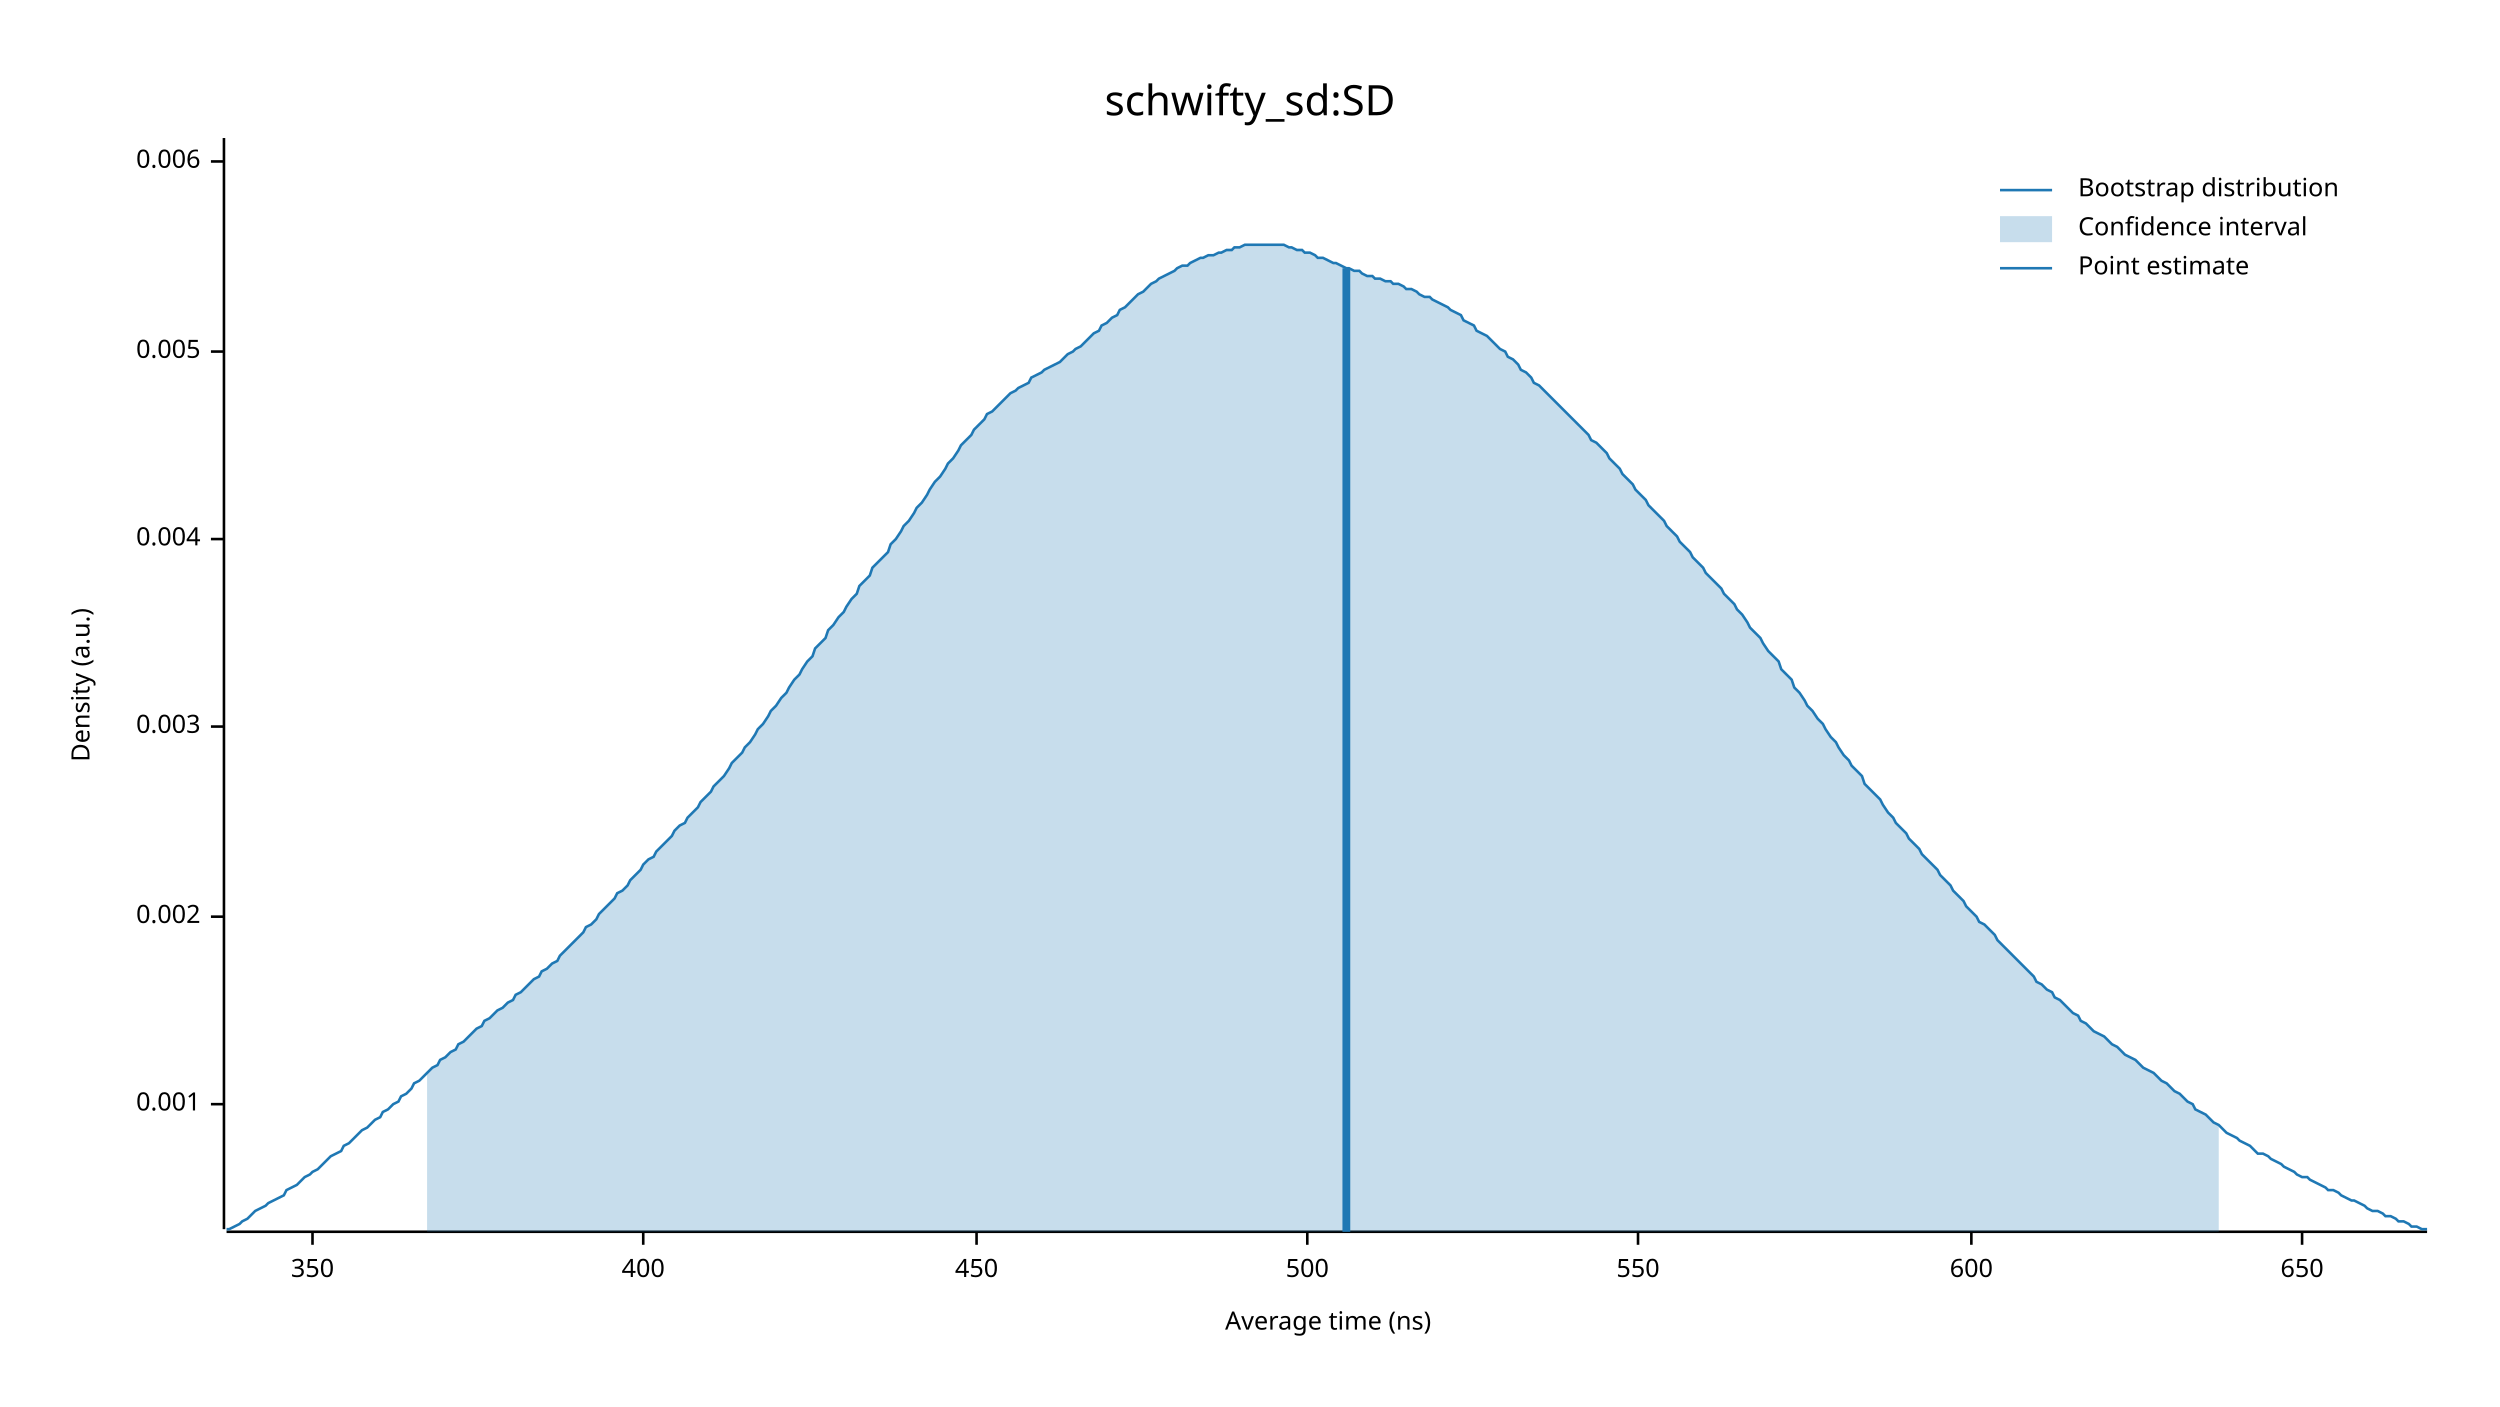
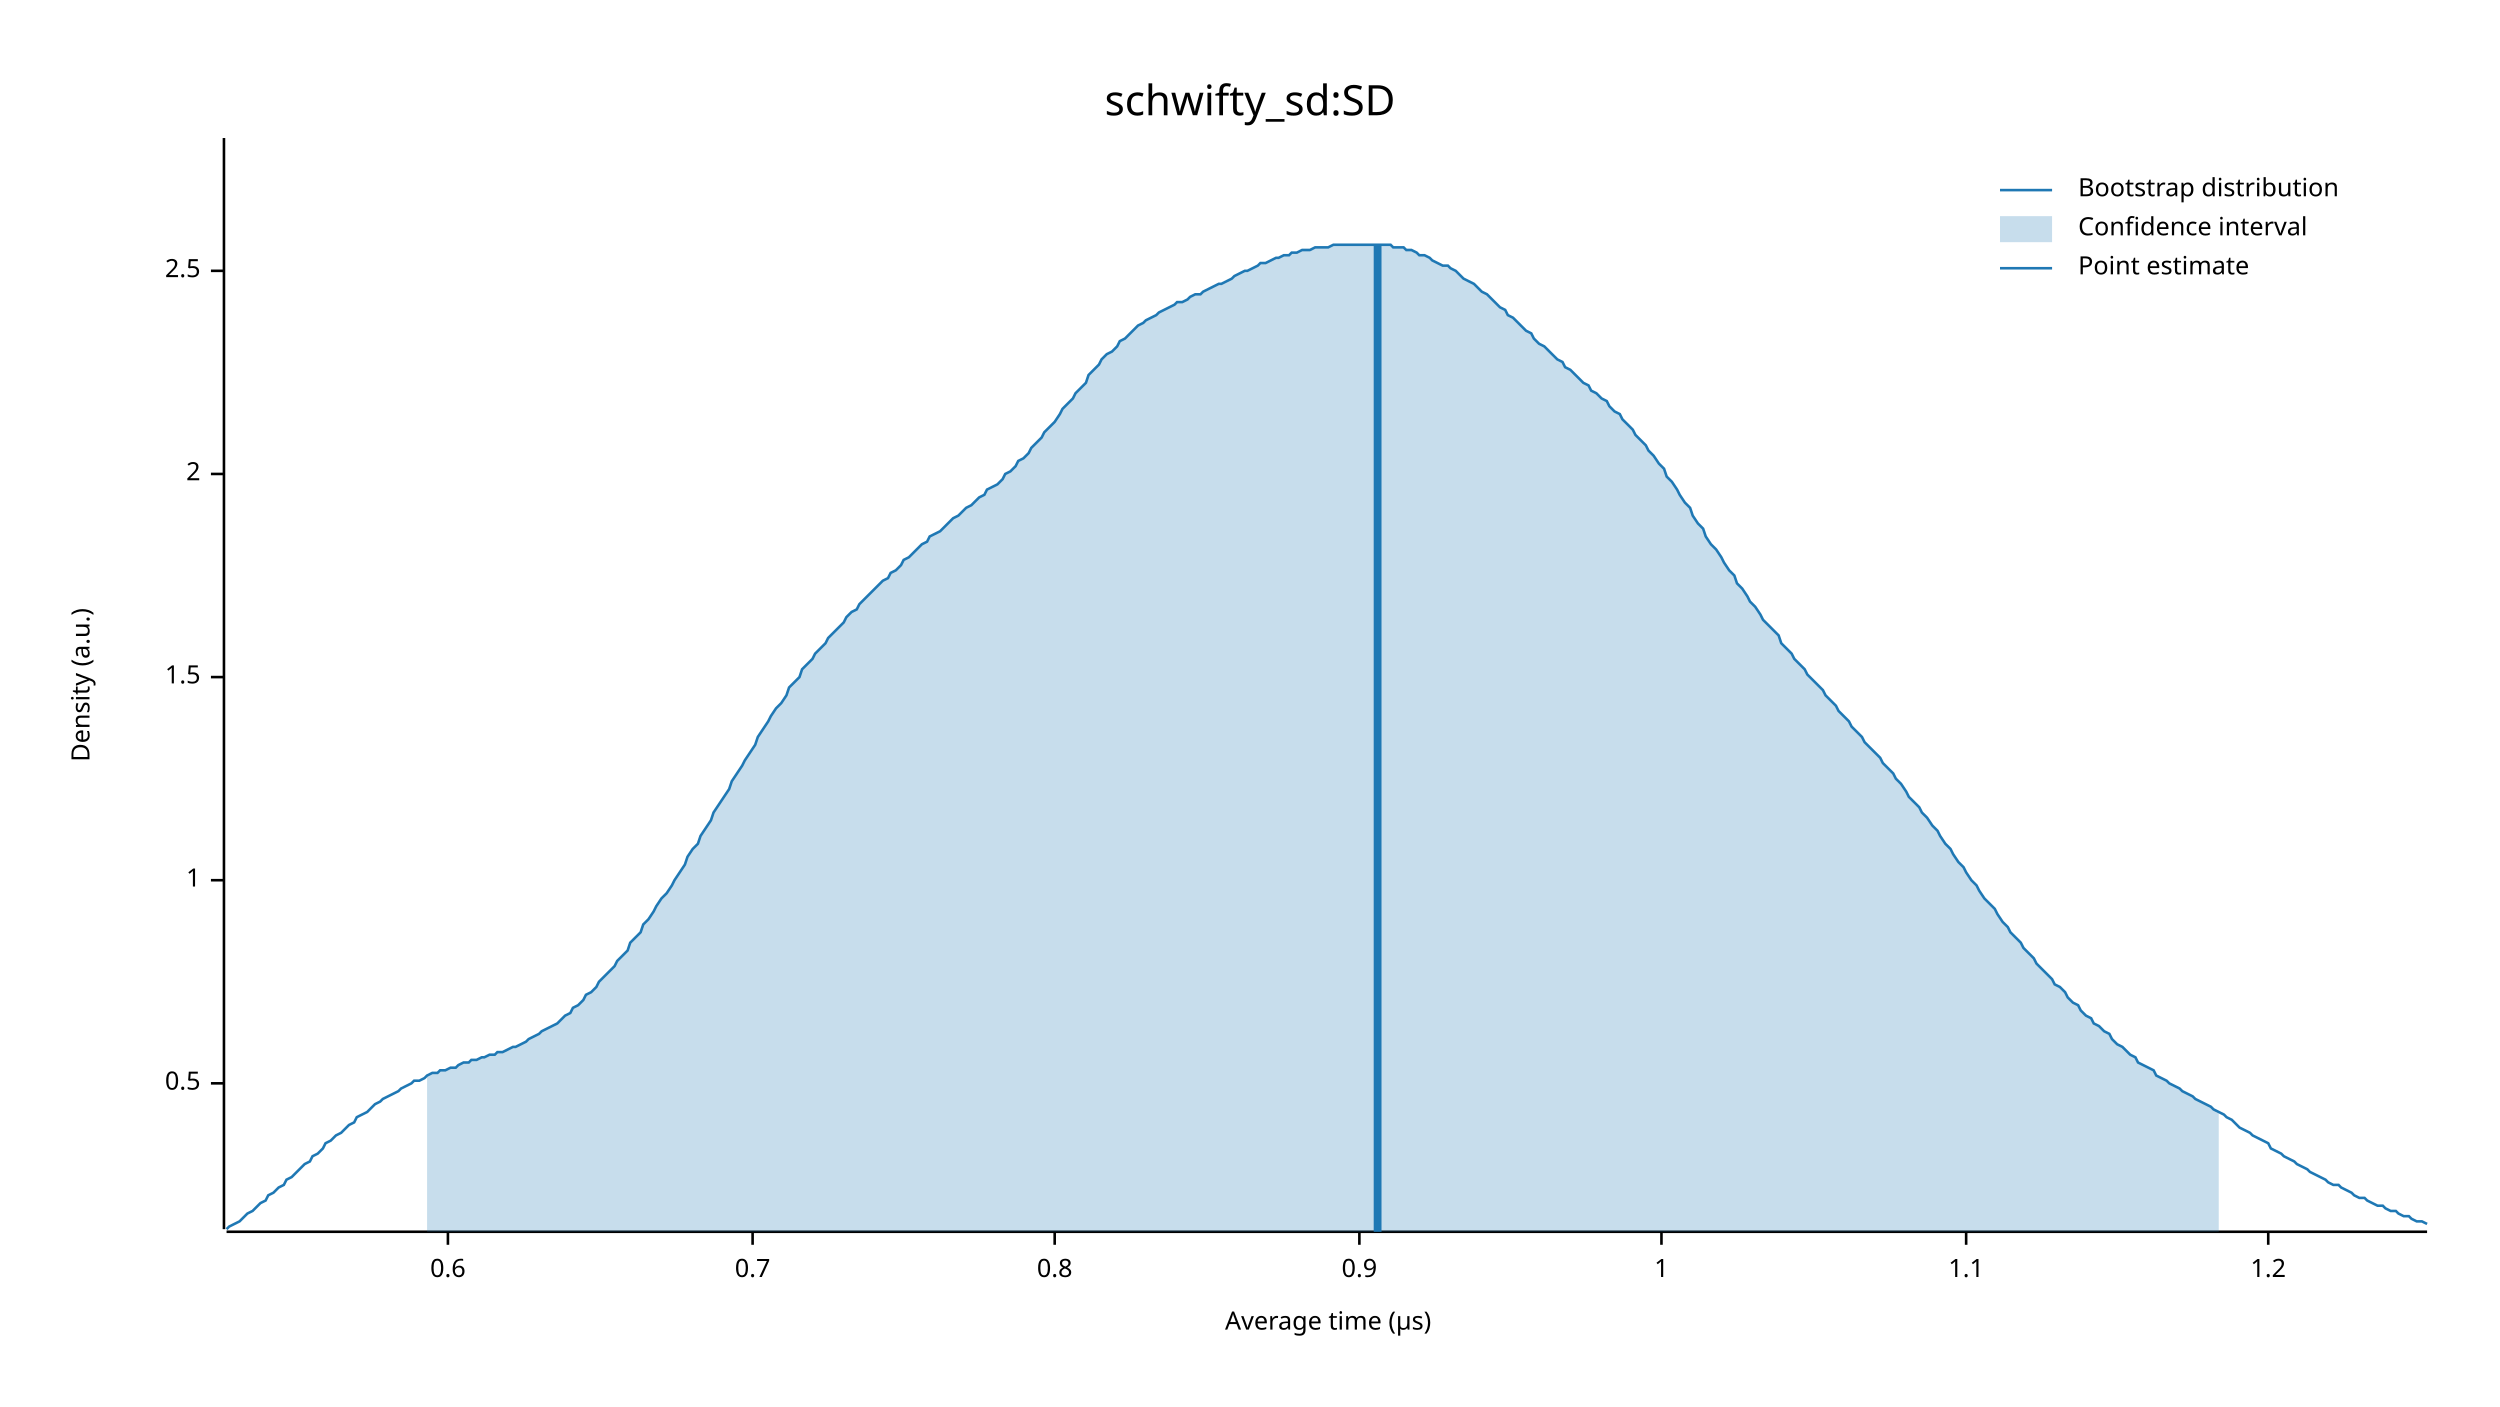
<svg xmlns="http://www.w3.org/2000/svg" width="960" height="540" viewBox="0 0 960 540">
  <text x="480" y="32" dy="0.76em" text-anchor="middle" font-family="sans-serif" font-size="16.129" opacity="1" fill="#000000">
schwifty_sd:SD
</text>
  <text x="27" y="263" dy="0.76em" text-anchor="middle" font-family="sans-serif" font-size="9.677" opacity="1" fill="#000000" transform="rotate(270, 27, 263)">
Density (a.u.)
</text>
  <text x="510" y="513" dy="-0.5ex" text-anchor="middle" font-family="sans-serif" font-size="9.677" opacity="1" fill="#000000">
- Average time (ns)
+ Average time (µs)
</text>
  <polyline fill="none" opacity="1" stroke="#000000" stroke-width="1" points="86,53 86,472 " />
-   <text x="77" y="424" dy="0.5ex" text-anchor="end" font-family="sans-serif" font-size="9.677" opacity="1" fill="#000000">
- 0.001
+   <text x="77" y="416" dy="0.5ex" text-anchor="end" font-family="sans-serif" font-size="9.677" opacity="1" fill="#000000">
+ 0.5
</text>
-   <polyline fill="none" opacity="1" stroke="#000000" stroke-width="1" points="81,424 86,424 " />
-   <text x="77" y="352" dy="0.5ex" text-anchor="end" font-family="sans-serif" font-size="9.677" opacity="1" fill="#000000">
- 0.002
+   <polyline fill="none" opacity="1" stroke="#000000" stroke-width="1" points="81,416 86,416 " />
+   <text x="77" y="338" dy="0.5ex" text-anchor="end" font-family="sans-serif" font-size="9.677" opacity="1" fill="#000000">
+ 1
</text>
-   <polyline fill="none" opacity="1" stroke="#000000" stroke-width="1" points="81,352 86,352 " />
-   <text x="77" y="279" dy="0.5ex" text-anchor="end" font-family="sans-serif" font-size="9.677" opacity="1" fill="#000000">
- 0.003
+   <polyline fill="none" opacity="1" stroke="#000000" stroke-width="1" points="81,338 86,338 " />
+   <text x="77" y="260" dy="0.5ex" text-anchor="end" font-family="sans-serif" font-size="9.677" opacity="1" fill="#000000">
+ 1.5
</text>
-   <polyline fill="none" opacity="1" stroke="#000000" stroke-width="1" points="81,279 86,279 " />
-   <text x="77" y="207" dy="0.5ex" text-anchor="end" font-family="sans-serif" font-size="9.677" opacity="1" fill="#000000">
- 0.004
+   <polyline fill="none" opacity="1" stroke="#000000" stroke-width="1" points="81,260 86,260 " />
+   <text x="77" y="182" dy="0.5ex" text-anchor="end" font-family="sans-serif" font-size="9.677" opacity="1" fill="#000000">
+ 2
</text>
-   <polyline fill="none" opacity="1" stroke="#000000" stroke-width="1" points="81,207 86,207 " />
-   <text x="77" y="135" dy="0.5ex" text-anchor="end" font-family="sans-serif" font-size="9.677" opacity="1" fill="#000000">
- 0.005
+   <polyline fill="none" opacity="1" stroke="#000000" stroke-width="1" points="81,182 86,182 " />
+   <text x="77" y="104" dy="0.5ex" text-anchor="end" font-family="sans-serif" font-size="9.677" opacity="1" fill="#000000">
+ 2.5
</text>
-   <polyline fill="none" opacity="1" stroke="#000000" stroke-width="1" points="81,135 86,135 " />
-   <text x="77" y="62" dy="0.5ex" text-anchor="end" font-family="sans-serif" font-size="9.677" opacity="1" fill="#000000">
- 0.006
+   <polyline fill="none" opacity="1" stroke="#000000" stroke-width="1" points="81,104 86,104 " />
+   <polyline fill="none" opacity="1" stroke="#000000" stroke-width="1" points="87,473 932,473 " />
+   <text x="172" y="483" dy="0.76em" text-anchor="middle" font-family="sans-serif" font-size="9.677" opacity="1" fill="#000000">
+ 0.6
</text>
-   <polyline fill="none" opacity="1" stroke="#000000" stroke-width="1" points="81,62 86,62 " />
-   <polyline fill="none" opacity="1" stroke="#000000" stroke-width="1" points="87,473 932,473 " />
-   <text x="120" y="483" dy="0.76em" text-anchor="middle" font-family="sans-serif" font-size="9.677" opacity="1" fill="#000000">
- 350
+   <polyline fill="none" opacity="1" stroke="#000000" stroke-width="1" points="172,473 172,478 " />
+   <text x="289" y="483" dy="0.76em" text-anchor="middle" font-family="sans-serif" font-size="9.677" opacity="1" fill="#000000">
+ 0.7
</text>
-   <polyline fill="none" opacity="1" stroke="#000000" stroke-width="1" points="120,473 120,478 " />
-   <text x="247" y="483" dy="0.76em" text-anchor="middle" font-family="sans-serif" font-size="9.677" opacity="1" fill="#000000">
- 400
+   <polyline fill="none" opacity="1" stroke="#000000" stroke-width="1" points="289,473 289,478 " />
+   <text x="405" y="483" dy="0.76em" text-anchor="middle" font-family="sans-serif" font-size="9.677" opacity="1" fill="#000000">
+ 0.8
</text>
-   <polyline fill="none" opacity="1" stroke="#000000" stroke-width="1" points="247,473 247,478 " />
-   <text x="375" y="483" dy="0.76em" text-anchor="middle" font-family="sans-serif" font-size="9.677" opacity="1" fill="#000000">
- 450
+   <polyline fill="none" opacity="1" stroke="#000000" stroke-width="1" points="405,473 405,478 " />
+   <text x="522" y="483" dy="0.76em" text-anchor="middle" font-family="sans-serif" font-size="9.677" opacity="1" fill="#000000">
+ 0.9
</text>
-   <polyline fill="none" opacity="1" stroke="#000000" stroke-width="1" points="375,473 375,478 " />
-   <text x="502" y="483" dy="0.76em" text-anchor="middle" font-family="sans-serif" font-size="9.677" opacity="1" fill="#000000">
- 500
+   <polyline fill="none" opacity="1" stroke="#000000" stroke-width="1" points="522,473 522,478 " />
+   <text x="638" y="483" dy="0.76em" text-anchor="middle" font-family="sans-serif" font-size="9.677" opacity="1" fill="#000000">
+ 1
</text>
-   <polyline fill="none" opacity="1" stroke="#000000" stroke-width="1" points="502,473 502,478 " />
-   <text x="629" y="483" dy="0.76em" text-anchor="middle" font-family="sans-serif" font-size="9.677" opacity="1" fill="#000000">
- 550
+   <polyline fill="none" opacity="1" stroke="#000000" stroke-width="1" points="638,473 638,478 " />
+   <text x="755" y="483" dy="0.76em" text-anchor="middle" font-family="sans-serif" font-size="9.677" opacity="1" fill="#000000">
+ 1.1
</text>
-   <polyline fill="none" opacity="1" stroke="#000000" stroke-width="1" points="629,473 629,478 " />
-   <text x="757" y="483" dy="0.76em" text-anchor="middle" font-family="sans-serif" font-size="9.677" opacity="1" fill="#000000">
- 600
+   <polyline fill="none" opacity="1" stroke="#000000" stroke-width="1" points="755,473 755,478 " />
+   <text x="871" y="483" dy="0.76em" text-anchor="middle" font-family="sans-serif" font-size="9.677" opacity="1" fill="#000000">
+ 1.2
</text>
-   <polyline fill="none" opacity="1" stroke="#000000" stroke-width="1" points="757,473 757,478 " />
-   <text x="884" y="483" dy="0.76em" text-anchor="middle" font-family="sans-serif" font-size="9.677" opacity="1" fill="#000000">
- 650
- </text>
-   <polyline fill="none" opacity="1" stroke="#000000" stroke-width="1" points="884,473 884,478 " />
-   <polyline fill="none" opacity="1" stroke="#1F78B4" stroke-width="1" points="87,472 88,472 90,471 92,470 93,469 95,468 97,466 98,465 100,464 102,463 103,462 105,461 107,460 109,459 110,457 112,456 114,455 115,454 117,452 119,451 120,450 122,449 124,447 125,446 127,444 129,443 131,442 132,440 134,439 136,437 137,436 139,434 141,433 142,432 144,430 146,429 147,427 149,426 151,424 153,423 154,421 156,420 158,418 159,416 161,415 163,413 164,412 166,410 168,409 169,407 171,406 173,404 175,403 176,401 178,400 180,398 181,397 183,395 185,394 186,392 188,391 190,389 191,388 193,387 195,385 197,384 198,382 200,381 202,379 203,378 205,376 207,375 208,373 210,372 212,370 214,369 215,367 217,365 219,363 220,362 222,360 224,358 225,356 227,355 229,353 230,351 232,349 234,347 236,345 237,343 239,342 241,340 242,338 244,336 246,334 247,332 249,330 251,329 252,327 254,325 256,323 258,321 259,319 261,317 263,316 264,314 266,312 268,310 269,308 271,306 273,304 274,302 276,300 278,298 280,295 281,293 283,291 285,289 286,287 288,285 290,282 291,280 293,278 295,275 296,273 298,271 300,268 302,266 303,264 305,261 307,259 308,257 310,254 312,252 313,249 315,247 317,245 318,242 320,240 322,237 324,235 325,233 327,230 329,228 330,225 332,223 334,221 335,218 337,216 339,214 341,212 342,209 344,207 346,204 347,202 349,200 351,197 352,195 354,193 356,190 357,188 359,185 361,183 363,180 364,178 366,176 368,173 369,171 371,169 373,167 374,165 376,163 378,161 379,159 381,158 383,156 385,154 386,153 388,151 390,150 391,149 393,148 395,147 396,145 398,144 400,143 401,142 403,141 405,140 407,139 408,138 410,136 412,135 413,134 415,133 417,131 418,130 420,128 422,127 423,125 425,124 427,122 429,121 430,119 432,118 434,116 435,115 437,113 439,112 440,111 442,109 444,108 445,107 447,106 449,105 451,104 452,103 454,102 456,102 457,101 459,100 461,99 462,99 464,98 466,98 468,97 469,97 471,96 473,96 474,95 476,95 478,94 479,94 481,94 483,94 484,94 486,94 488,94 490,94 491,94 493,94 495,95 496,95 498,96 500,96 501,97 503,97 505,98 506,99 508,99 510,100 512,101 513,101 515,102 517,103 518,103 520,104 522,104 523,105 525,106 527,106 528,107 530,107 532,108 534,108 535,109 537,109 539,110 540,111 542,111 544,112 545,113 547,114 549,114 550,115 552,116 554,117 556,118 557,119 559,120 561,121 562,123 564,124 566,125 567,127 569,128 571,129 573,131 574,132 576,134 578,135 579,137 581,138 583,140 584,142 586,143 588,145 589,147 591,148 593,150 595,152 596,153 598,155 600,157 601,158 603,160 605,162 606,163 608,165 610,167 611,169 613,170 615,172 617,174 618,176 620,178 622,180 623,182 625,184 627,186 628,188 630,190 632,192 633,194 635,196 637,198 639,200 640,202 642,204 644,206 645,208 647,210 649,212 650,214 652,216 654,218 655,220 657,222 659,224 661,226 662,228 664,230 666,232 667,234 669,236 671,239 672,241 674,243 676,245 677,247 679,250 681,252 683,254 684,257 686,259 688,261 689,264 691,266 693,269 694,271 696,273 698,276 700,278 701,280 703,283 705,285 706,287 708,290 710,292 711,294 713,296 715,298 716,301 718,303 720,305 722,307 723,309 725,312 727,314 728,316 730,318 732,320 733,322 735,324 737,326 738,328 740,330 742,332 744,334 745,336 747,338 749,340 750,342 752,344 754,346 755,348 757,350 759,352 760,354 762,355 764,357 766,359 767,361 769,363 771,365 772,366 774,368 776,370 777,371 779,373 781,375 782,377 784,378 786,380 788,381 789,383 791,384 793,386 794,387 796,389 798,390 799,392 801,393 803,395 804,396 806,397 808,398 810,400 811,401 813,402 815,404 816,405 818,406 820,407 821,408 823,410 825,411 827,412 828,413 830,415 832,416 833,417 835,419 837,420 838,421 840,423 842,424 843,426 845,427 847,428 849,430 850,431 852,432 854,434 855,435 857,436 859,437 860,438 862,439 864,440 865,441 867,443 869,443 871,444 872,445 874,446 876,447 877,448 879,449 881,450 882,451 884,452 886,452 887,453 889,454 891,455 893,456 894,457 896,457 898,458 899,459 901,460 903,461 904,461 906,462 908,463 909,464 911,465 913,465 915,466 916,467 918,467 920,468 921,469 923,469 925,470 926,471 928,471 930,472 932,472 " />
-   <polygon opacity="0.25" fill="#1F78B4" points="164,412 166,410 168,409 169,407 171,406 173,404 175,403 176,401 178,400 180,398 181,397 183,395 185,394 186,392 188,391 190,389 191,388 193,387 195,385 197,384 198,382 200,381 202,379 203,378 205,376 207,375 208,373 210,372 212,370 214,369 215,367 217,365 219,363 220,362 222,360 224,358 225,356 227,355 229,353 230,351 232,349 234,347 236,345 237,343 239,342 241,340 242,338 244,336 246,334 247,332 249,330 251,329 252,327 254,325 256,323 258,321 259,319 261,317 263,316 264,314 266,312 268,310 269,308 271,306 273,304 274,302 276,300 278,298 280,295 281,293 283,291 285,289 286,287 288,285 290,282 291,280 293,278 295,275 296,273 298,271 300,268 302,266 303,264 305,261 307,259 308,257 310,254 312,252 313,249 315,247 317,245 318,242 320,240 322,237 324,235 325,233 327,230 329,228 330,225 332,223 334,221 335,218 337,216 339,214 341,212 342,209 344,207 346,204 347,202 349,200 351,197 352,195 354,193 356,190 357,188 359,185 361,183 363,180 364,178 366,176 368,173 369,171 371,169 373,167 374,165 376,163 378,161 379,159 381,158 383,156 385,154 386,153 388,151 390,150 391,149 393,148 395,147 396,145 398,144 400,143 401,142 403,141 405,140 407,139 408,138 410,136 412,135 413,134 415,133 417,131 418,130 420,128 422,127 423,125 425,124 427,122 429,121 430,119 432,118 434,116 435,115 437,113 439,112 440,111 442,109 444,108 445,107 447,106 449,105 451,104 452,103 454,102 456,102 457,101 459,100 461,99 462,99 464,98 466,98 468,97 469,97 471,96 473,96 474,95 476,95 478,94 479,94 481,94 483,94 484,94 486,94 488,94 490,94 491,94 493,94 495,95 496,95 498,96 500,96 501,97 503,97 505,98 506,99 508,99 510,100 512,101 513,101 515,102 517,103 518,103 520,104 522,104 523,105 525,106 527,106 528,107 530,107 532,108 534,108 535,109 537,109 539,110 540,111 542,111 544,112 545,113 547,114 549,114 550,115 552,116 554,117 556,118 557,119 559,120 561,121 562,123 564,124 566,125 567,127 569,128 571,129 573,131 574,132 576,134 578,135 579,137 581,138 583,140 584,142 586,143 588,145 589,147 591,148 593,150 595,152 596,153 598,155 600,157 601,158 603,160 605,162 606,163 608,165 610,167 611,169 613,170 615,172 617,174 618,176 620,178 622,180 623,182 625,184 627,186 628,188 630,190 632,192 633,194 635,196 637,198 639,200 640,202 642,204 644,206 645,208 647,210 649,212 650,214 652,216 654,218 655,220 657,222 659,224 661,226 662,228 664,230 666,232 667,234 669,236 671,239 672,241 674,243 676,245 677,247 679,250 681,252 683,254 684,257 686,259 688,261 689,264 691,266 693,269 694,271 696,273 698,276 700,278 701,280 703,283 705,285 706,287 708,290 710,292 711,294 713,296 715,298 716,301 718,303 720,305 722,307 723,309 725,312 727,314 728,316 730,318 732,320 733,322 735,324 737,326 738,328 740,330 742,332 744,334 745,336 747,338 749,340 750,342 752,344 754,346 755,348 757,350 759,352 760,354 762,355 764,357 766,359 767,361 769,363 771,365 772,366 774,368 776,370 777,371 779,373 781,375 782,377 784,378 786,380 788,381 789,383 791,384 793,386 794,387 796,389 798,390 799,392 801,393 803,395 804,396 806,397 808,398 810,400 811,401 813,402 815,404 816,405 818,406 820,407 821,408 823,410 825,411 827,412 828,413 830,415 832,416 833,417 835,419 837,420 838,421 840,423 842,424 843,426 845,427 847,428 849,430 850,431 852,432 852,473 164,473 " />
-   <polyline fill="none" opacity="1" stroke="#1F78B4" stroke-width="3" points="517,473 517,103 " />
+   <polyline fill="none" opacity="1" stroke="#000000" stroke-width="1" points="871,473 871,478 " />
+   <polyline fill="none" opacity="1" stroke="#1F78B4" stroke-width="1" points="87,472 88,471 90,470 92,469 93,468 95,466 97,465 98,464 100,462 102,461 103,459 105,458 107,456 109,455 110,453 112,452 114,450 115,449 117,447 119,446 120,444 122,443 124,441 125,439 127,438 129,436 131,435 132,434 134,432 136,431 137,429 139,428 141,427 142,426 144,424 146,423 147,422 149,421 151,420 153,419 154,418 156,417 158,416 159,415 161,415 163,414 164,413 166,412 168,412 169,411 171,411 173,410 175,410 176,409 178,408 180,408 181,407 183,407 185,406 186,406 188,405 190,405 191,404 193,404 195,403 197,402 198,402 200,401 202,400 203,399 205,398 207,397 208,396 210,395 212,394 214,393 215,392 217,390 219,389 220,387 222,386 224,384 225,382 227,381 229,379 230,377 232,375 234,373 236,371 237,369 239,367 241,365 242,362 244,360 246,358 247,355 249,353 251,350 252,348 254,345 256,343 258,340 259,338 261,335 263,332 264,329 266,326 268,324 269,321 271,318 273,315 274,312 276,309 278,306 280,303 281,300 283,297 285,294 286,292 288,289 290,286 291,283 293,280 295,277 296,275 298,272 300,270 302,267 303,264 305,262 307,260 308,257 310,255 312,253 313,251 315,249 317,247 318,245 320,243 322,241 324,239 325,237 327,235 329,234 330,232 332,230 334,228 335,227 337,225 339,223 341,222 342,220 344,219 346,217 347,215 349,214 351,212 352,211 354,209 356,208 357,206 359,205 361,204 363,202 364,201 366,199 368,198 369,197 371,195 373,194 374,193 376,191 378,190 379,188 381,187 383,186 385,184 386,182 388,181 390,179 391,177 393,176 395,174 396,172 398,170 400,168 401,166 403,164 405,162 407,159 408,157 410,155 412,153 413,151 415,149 417,147 418,144 420,142 422,140 423,138 425,136 427,135 429,133 430,131 432,130 434,128 435,127 437,125 439,124 440,123 442,122 444,121 445,120 447,119 449,118 451,117 452,116 454,116 456,115 457,114 459,113 461,113 462,112 464,111 466,110 468,109 469,109 471,108 473,107 474,106 476,105 478,104 479,104 481,103 483,102 484,101 486,101 488,100 490,99 491,99 493,98 495,98 496,97 498,97 500,96 501,96 503,96 505,95 506,95 508,95 510,95 512,94 513,94 515,94 517,94 518,94 520,94 522,94 523,94 525,94 527,94 528,94 530,94 532,94 534,94 535,95 537,95 539,95 540,96 542,96 544,97 545,98 547,98 549,99 550,100 552,101 554,102 556,102 557,103 559,104 561,106 562,107 564,108 566,109 567,110 569,112 571,113 573,115 574,116 576,118 578,119 579,121 581,122 583,124 584,125 586,127 588,128 589,130 591,132 593,133 595,135 596,136 598,138 600,139 601,141 603,142 605,144 606,145 608,147 610,148 611,150 613,151 615,153 617,154 618,156 620,158 622,159 623,161 625,163 627,165 628,167 630,169 632,171 633,173 635,175 637,178 639,180 640,183 642,185 644,188 645,190 647,193 649,195 650,198 652,201 654,203 655,206 657,209 659,211 661,214 662,216 664,219 666,221 667,224 669,226 671,229 672,231 674,233 676,236 677,238 679,240 681,242 683,244 684,247 686,249 688,251 689,253 691,255 693,257 694,259 696,261 698,263 700,265 701,267 703,269 705,271 706,273 708,275 710,277 711,279 713,281 715,283 716,285 718,287 720,289 722,291 723,293 725,295 727,297 728,299 730,301 732,304 733,306 735,308 737,310 738,312 740,314 742,317 744,319 745,321 747,324 749,326 750,328 752,331 754,333 755,335 757,338 759,340 760,342 762,345 764,347 766,349 767,351 769,354 771,356 772,358 774,360 776,362 777,364 779,366 781,368 782,370 784,372 786,374 788,376 789,378 791,379 793,381 794,383 796,385 798,386 799,388 801,390 803,391 804,393 806,394 808,396 810,397 811,399 813,401 815,402 816,403 818,405 820,406 821,408 823,409 825,410 827,411 828,413 830,414 832,415 833,416 835,417 837,418 838,419 840,420 842,421 843,422 845,423 847,424 849,425 850,426 852,427 854,428 855,429 857,430 859,432 860,433 862,434 864,435 865,436 867,437 869,438 871,439 872,441 874,442 876,443 877,444 879,445 881,446 882,447 884,448 886,449 887,450 889,451 891,452 893,453 894,454 896,455 898,455 899,456 901,457 903,458 904,459 906,460 908,460 909,461 911,462 913,463 915,463 916,464 918,465 920,465 921,466 923,467 925,467 926,468 928,469 930,469 932,470 " />
+   <polygon opacity="0.25" fill="#1F78B4" points="164,413 166,412 168,412 169,411 171,411 173,410 175,410 176,409 178,408 180,408 181,407 183,407 185,406 186,406 188,405 190,405 191,404 193,404 195,403 197,402 198,402 200,401 202,400 203,399 205,398 207,397 208,396 210,395 212,394 214,393 215,392 217,390 219,389 220,387 222,386 224,384 225,382 227,381 229,379 230,377 232,375 234,373 236,371 237,369 239,367 241,365 242,362 244,360 246,358 247,355 249,353 251,350 252,348 254,345 256,343 258,340 259,338 261,335 263,332 264,329 266,326 268,324 269,321 271,318 273,315 274,312 276,309 278,306 280,303 281,300 283,297 285,294 286,292 288,289 290,286 291,283 293,280 295,277 296,275 298,272 300,270 302,267 303,264 305,262 307,260 308,257 310,255 312,253 313,251 315,249 317,247 318,245 320,243 322,241 324,239 325,237 327,235 329,234 330,232 332,230 334,228 335,227 337,225 339,223 341,222 342,220 344,219 346,217 347,215 349,214 351,212 352,211 354,209 356,208 357,206 359,205 361,204 363,202 364,201 366,199 368,198 369,197 371,195 373,194 374,193 376,191 378,190 379,188 381,187 383,186 385,184 386,182 388,181 390,179 391,177 393,176 395,174 396,172 398,170 400,168 401,166 403,164 405,162 407,159 408,157 410,155 412,153 413,151 415,149 417,147 418,144 420,142 422,140 423,138 425,136 427,135 429,133 430,131 432,130 434,128 435,127 437,125 439,124 440,123 442,122 444,121 445,120 447,119 449,118 451,117 452,116 454,116 456,115 457,114 459,113 461,113 462,112 464,111 466,110 468,109 469,109 471,108 473,107 474,106 476,105 478,104 479,104 481,103 483,102 484,101 486,101 488,100 490,99 491,99 493,98 495,98 496,97 498,97 500,96 501,96 503,96 505,95 506,95 508,95 510,95 512,94 513,94 515,94 517,94 518,94 520,94 522,94 523,94 525,94 527,94 528,94 530,94 532,94 534,94 535,95 537,95 539,95 540,96 542,96 544,97 545,98 547,98 549,99 550,100 552,101 554,102 556,102 557,103 559,104 561,106 562,107 564,108 566,109 567,110 569,112 571,113 573,115 574,116 576,118 578,119 579,121 581,122 583,124 584,125 586,127 588,128 589,130 591,132 593,133 595,135 596,136 598,138 600,139 601,141 603,142 605,144 606,145 608,147 610,148 611,150 613,151 615,153 617,154 618,156 620,158 622,159 623,161 625,163 627,165 628,167 630,169 632,171 633,173 635,175 637,178 639,180 640,183 642,185 644,188 645,190 647,193 649,195 650,198 652,201 654,203 655,206 657,209 659,211 661,214 662,216 664,219 666,221 667,224 669,226 671,229 672,231 674,233 676,236 677,238 679,240 681,242 683,244 684,247 686,249 688,251 689,253 691,255 693,257 694,259 696,261 698,263 700,265 701,267 703,269 705,271 706,273 708,275 710,277 711,279 713,281 715,283 716,285 718,287 720,289 722,291 723,293 725,295 727,297 728,299 730,301 732,304 733,306 735,308 737,310 738,312 740,314 742,317 744,319 745,321 747,324 749,326 750,328 752,331 754,333 755,335 757,338 759,340 760,342 762,345 764,347 766,349 767,351 769,354 771,356 772,358 774,360 776,362 777,364 779,366 781,368 782,370 784,372 786,374 788,376 789,378 791,379 793,381 794,383 796,385 798,386 799,388 801,390 803,391 804,393 806,394 808,396 810,397 811,399 813,401 815,402 816,403 818,405 820,406 821,408 823,409 825,410 827,411 828,413 830,414 832,415 833,416 835,417 837,418 838,419 840,420 842,421 843,422 845,423 847,424 849,425 850,426 852,427 852,473 164,473 " />
+   <polyline fill="none" opacity="1" stroke="#1F78B4" stroke-width="3" points="529,473 529,94 " />
  <text x="798" y="68" dy="0.76em" text-anchor="start" font-family="sans-serif" font-size="9.677" opacity="1" fill="#000000">
Bootstrap distribution
</text>
  <text x="798" y="83" dy="0.76em" text-anchor="start" font-family="sans-serif" font-size="9.677" opacity="1" fill="#000000">
Confidence interval
</text>
  <text x="798" y="98" dy="0.76em" text-anchor="start" font-family="sans-serif" font-size="9.677" opacity="1" fill="#000000">
Point estimate
</text>
  <polyline fill="none" opacity="1" stroke="#1F78B4" stroke-width="1" points="768,73 788,73 " />
  <rect x="768" y="83" width="20" height="10" opacity="0.25" fill="#1F78B4" stroke="none" />
  <polyline fill="none" opacity="1" stroke="#1F78B4" stroke-width="1" points="768,103 788,103 " />
</svg>
